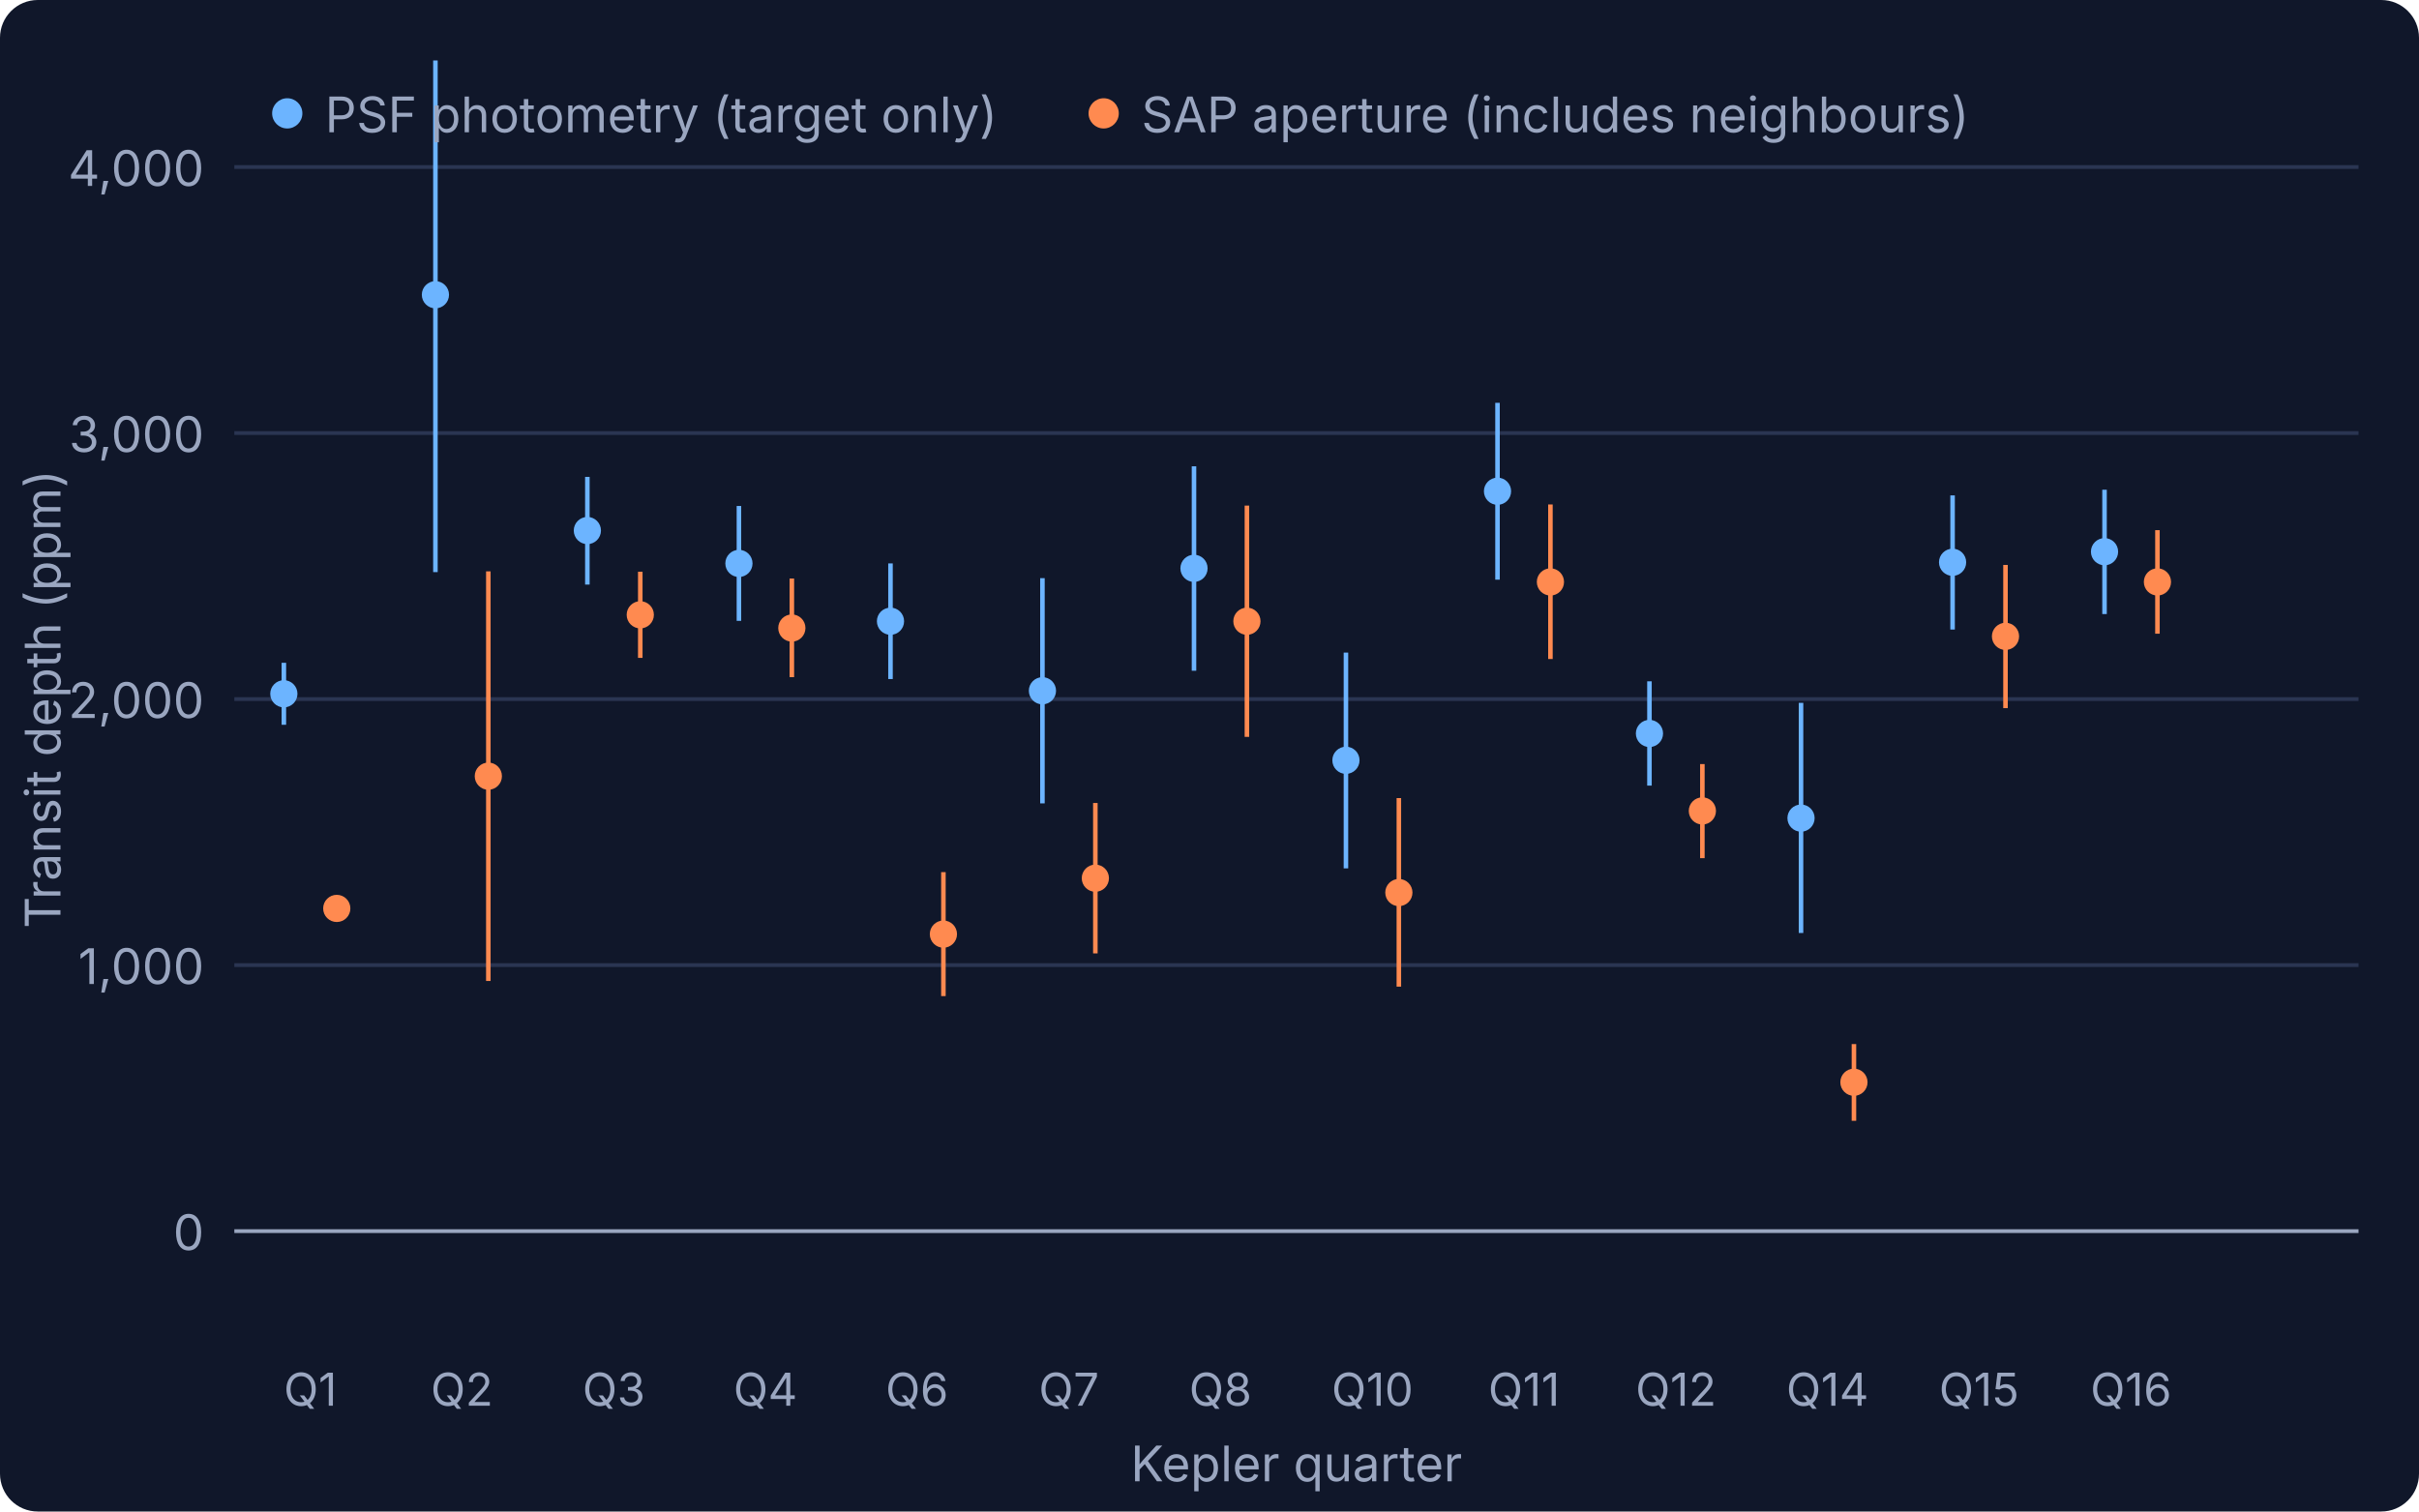
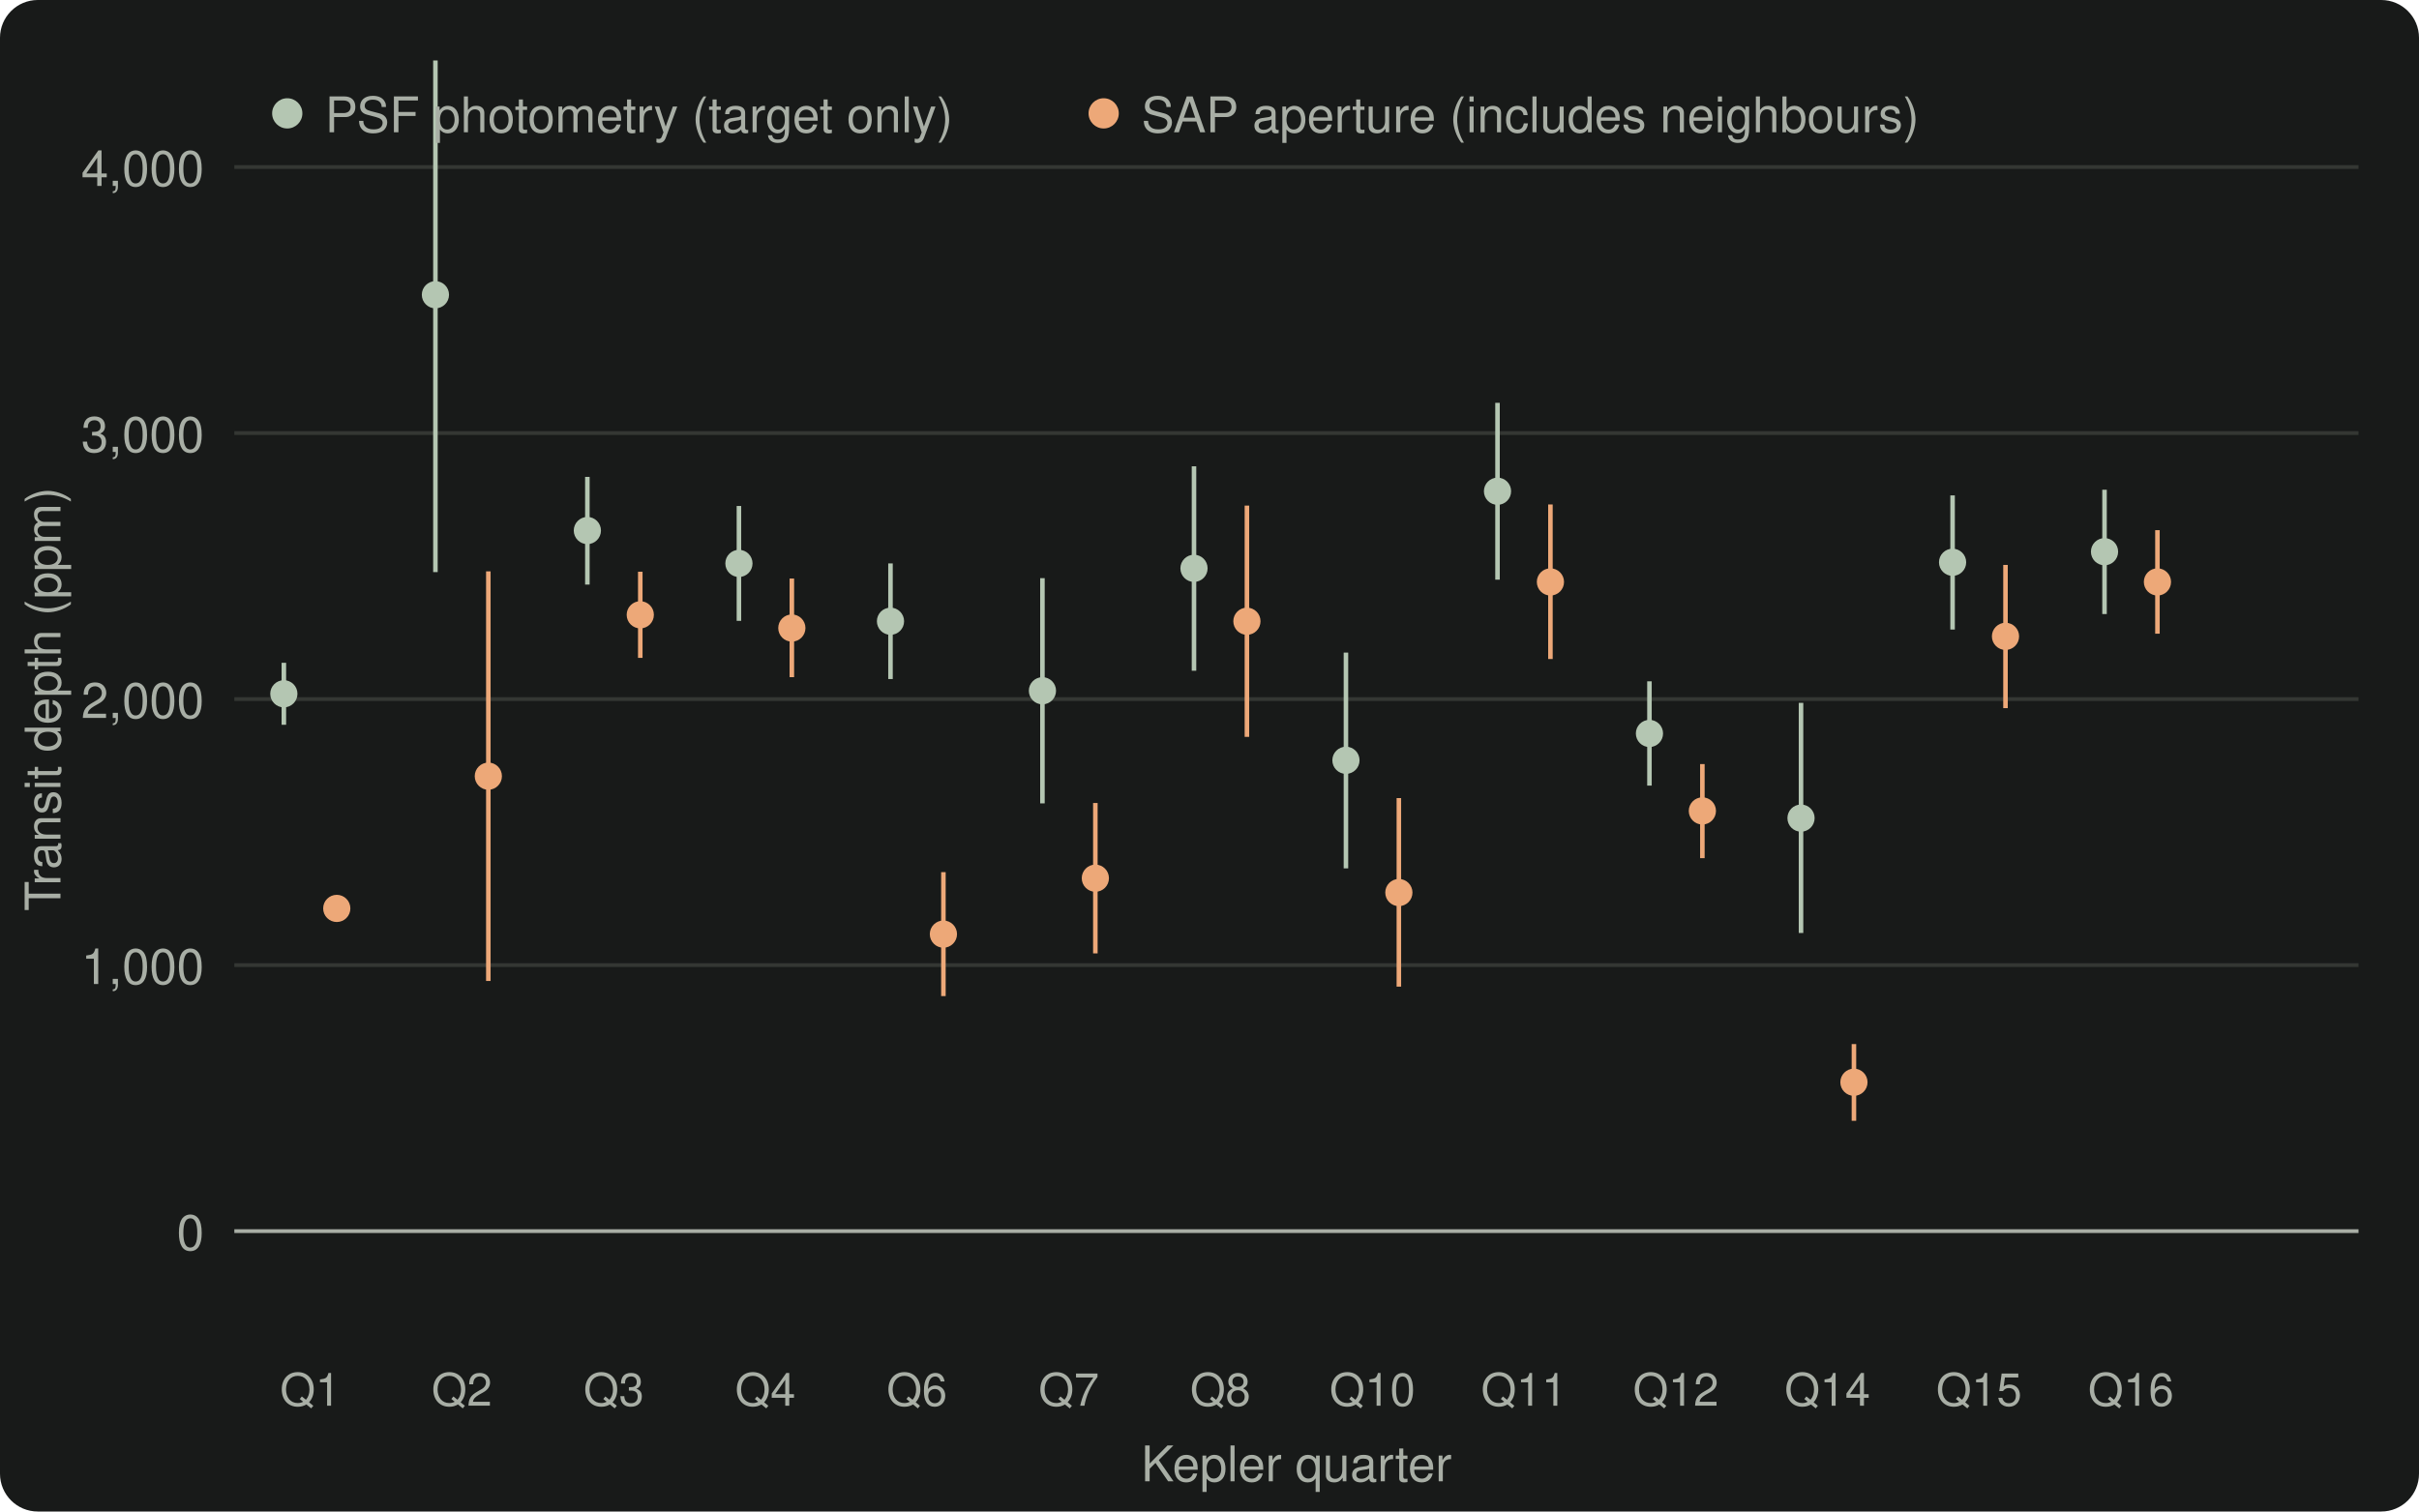
<svg xmlns="http://www.w3.org/2000/svg" viewBox="0 0 640 400" role="img" aria-labelledby="t d">
-   <rect width="640" height="400" fill="#10172a" rx="10" />
-   <line x1="62.0" y1="325.8" x2="624.0" y2="325.8" stroke="#9aa6c0" stroke-width="1" />
-   <text x="54.0" y="330.8" font-size="13" fill="#9aa6c0" text-anchor="end" font-weight="400" font-family="system-ui,-apple-system,Segoe UI,sans-serif">0</text>
-   <line x1="62.0" y1="255.4" x2="624.0" y2="255.4" stroke="#2a3552" stroke-width="1" />
-   <text x="54.0" y="260.4" font-size="13" fill="#9aa6c0" text-anchor="end" font-weight="400" font-family="system-ui,-apple-system,Segoe UI,sans-serif">1,000</text>
-   <line x1="62.0" y1="185.0" x2="624.0" y2="185.0" stroke="#2a3552" stroke-width="1" />
-   <text x="54.0" y="190.0" font-size="13" fill="#9aa6c0" text-anchor="end" font-weight="400" font-family="system-ui,-apple-system,Segoe UI,sans-serif">2,000</text>
-   <line x1="62.0" y1="114.6" x2="624.0" y2="114.6" stroke="#2a3552" stroke-width="1" />
-   <text x="54.0" y="119.6" font-size="13" fill="#9aa6c0" text-anchor="end" font-weight="400" font-family="system-ui,-apple-system,Segoe UI,sans-serif">3,000</text>
-   <line x1="62.0" y1="44.2" x2="624.0" y2="44.2" stroke="#2a3552" stroke-width="1" />
-   <text x="54.0" y="49.2" font-size="13" fill="#9aa6c0" text-anchor="end" font-weight="400" font-family="system-ui,-apple-system,Segoe UI,sans-serif">4,000</text>
-   <text x="16.0" y="185.0" font-size="13" fill="#9aa6c0" text-anchor="middle" font-weight="400" font-family="system-ui,-apple-system,Segoe UI,sans-serif" transform="rotate(-90 16.0 185.0)">Transit depth (ppm)</text>
-   <text x="343.0" y="392.0" font-size="13" fill="#9aa6c0" text-anchor="middle" font-weight="400" font-family="system-ui,-apple-system,Segoe UI,sans-serif">Kepler quarter</text>
-   <line x1="75.1" y1="175.4" x2="75.1" y2="191.8" stroke="#6cb4ff" stroke-width="1.2" />
-   <circle cx="75.1" cy="183.6" r="3.6" fill="#6cb4ff" stroke="none" stroke-width="1" opacity="1" />
-   <line x1="89.1" y1="238.8" x2="89.1" y2="242.1" stroke="#ff8a50" stroke-width="1.2" />
-   <circle cx="89.1" cy="240.4" r="3.6" fill="#ff8a50" stroke="none" stroke-width="1" opacity="1" />
-   <text x="82.1" y="372.0" font-size="12" fill="#9aa6c0" text-anchor="middle" font-weight="400" font-family="system-ui,-apple-system,Segoe UI,sans-serif">Q1</text>
-   <line x1="115.2" y1="16.0" x2="115.2" y2="151.4" stroke="#6cb4ff" stroke-width="1.2" />
-   <circle cx="115.2" cy="78.0" r="3.6" fill="#6cb4ff" stroke="none" stroke-width="1" opacity="1" />
-   <line x1="129.2" y1="151.2" x2="129.2" y2="259.6" stroke="#ff8a50" stroke-width="1.2" />
-   <circle cx="129.2" cy="205.4" r="3.6" fill="#ff8a50" stroke="none" stroke-width="1" opacity="1" />
-   <text x="122.2" y="372.0" font-size="12" fill="#9aa6c0" text-anchor="middle" font-weight="400" font-family="system-ui,-apple-system,Segoe UI,sans-serif">Q2</text>
-   <line x1="155.4" y1="126.2" x2="155.4" y2="154.7" stroke="#6cb4ff" stroke-width="1.2" />
-   <circle cx="155.4" cy="140.4" r="3.6" fill="#6cb4ff" stroke="none" stroke-width="1" opacity="1" />
-   <line x1="169.4" y1="151.3" x2="169.4" y2="174.1" stroke="#ff8a50" stroke-width="1.2" />
-   <circle cx="169.4" cy="162.7" r="3.6" fill="#ff8a50" stroke="none" stroke-width="1" opacity="1" />
-   <text x="162.4" y="372.0" font-size="12" fill="#9aa6c0" text-anchor="middle" font-weight="400" font-family="system-ui,-apple-system,Segoe UI,sans-serif">Q3</text>
-   <line x1="195.5" y1="133.9" x2="195.5" y2="164.3" stroke="#6cb4ff" stroke-width="1.2" />
-   <circle cx="195.5" cy="149.1" r="3.6" fill="#6cb4ff" stroke="none" stroke-width="1" opacity="1" />
-   <line x1="209.5" y1="153.1" x2="209.5" y2="179.2" stroke="#ff8a50" stroke-width="1.2" />
-   <circle cx="209.5" cy="166.2" r="3.6" fill="#ff8a50" stroke="none" stroke-width="1" opacity="1" />
-   <text x="202.5" y="372.0" font-size="12" fill="#9aa6c0" text-anchor="middle" font-weight="400" font-family="system-ui,-apple-system,Segoe UI,sans-serif">Q4</text>
-   <line x1="235.6" y1="149.1" x2="235.6" y2="179.7" stroke="#6cb4ff" stroke-width="1.2" />
-   <circle cx="235.6" cy="164.4" r="3.6" fill="#6cb4ff" stroke="none" stroke-width="1" opacity="1" />
-   <line x1="249.6" y1="230.8" x2="249.6" y2="263.6" stroke="#ff8a50" stroke-width="1.2" />
-   <circle cx="249.6" cy="247.2" r="3.6" fill="#ff8a50" stroke="none" stroke-width="1" opacity="1" />
-   <text x="242.6" y="372.0" font-size="12" fill="#9aa6c0" text-anchor="middle" font-weight="400" font-family="system-ui,-apple-system,Segoe UI,sans-serif">Q6</text>
-   <line x1="275.8" y1="153.0" x2="275.8" y2="212.6" stroke="#6cb4ff" stroke-width="1.2" />
-   <circle cx="275.8" cy="182.8" r="3.6" fill="#6cb4ff" stroke="none" stroke-width="1" opacity="1" />
-   <line x1="289.8" y1="212.5" x2="289.8" y2="252.3" stroke="#ff8a50" stroke-width="1.2" />
-   <circle cx="289.8" cy="232.4" r="3.6" fill="#ff8a50" stroke="none" stroke-width="1" opacity="1" />
-   <text x="282.8" y="372.0" font-size="12" fill="#9aa6c0" text-anchor="middle" font-weight="400" font-family="system-ui,-apple-system,Segoe UI,sans-serif">Q7</text>
-   <line x1="315.9" y1="123.4" x2="315.9" y2="177.5" stroke="#6cb4ff" stroke-width="1.2" />
-   <circle cx="315.9" cy="150.4" r="3.6" fill="#6cb4ff" stroke="none" stroke-width="1" opacity="1" />
-   <line x1="329.9" y1="133.8" x2="329.9" y2="195.0" stroke="#ff8a50" stroke-width="1.2" />
-   <circle cx="329.9" cy="164.4" r="3.6" fill="#ff8a50" stroke="none" stroke-width="1" opacity="1" />
-   <text x="322.9" y="372.0" font-size="12" fill="#9aa6c0" text-anchor="middle" font-weight="400" font-family="system-ui,-apple-system,Segoe UI,sans-serif">Q8</text>
-   <line x1="356.1" y1="172.7" x2="356.1" y2="229.8" stroke="#6cb4ff" stroke-width="1.2" />
-   <circle cx="356.1" cy="201.2" r="3.6" fill="#6cb4ff" stroke="none" stroke-width="1" opacity="1" />
-   <line x1="370.1" y1="211.2" x2="370.1" y2="261.1" stroke="#ff8a50" stroke-width="1.2" />
-   <circle cx="370.1" cy="236.2" r="3.6" fill="#ff8a50" stroke="none" stroke-width="1" opacity="1" />
-   <text x="363.1" y="372.0" font-size="12" fill="#9aa6c0" text-anchor="middle" font-weight="400" font-family="system-ui,-apple-system,Segoe UI,sans-serif">Q10</text>
-   <line x1="396.2" y1="106.6" x2="396.2" y2="153.4" stroke="#6cb4ff" stroke-width="1.2" />
-   <circle cx="396.2" cy="130.0" r="3.6" fill="#6cb4ff" stroke="none" stroke-width="1" opacity="1" />
-   <line x1="410.2" y1="133.5" x2="410.2" y2="174.4" stroke="#ff8a50" stroke-width="1.2" />
-   <circle cx="410.2" cy="154.0" r="3.6" fill="#ff8a50" stroke="none" stroke-width="1" opacity="1" />
-   <text x="403.2" y="372.0" font-size="12" fill="#9aa6c0" text-anchor="middle" font-weight="400" font-family="system-ui,-apple-system,Segoe UI,sans-serif">Q11</text>
-   <line x1="436.4" y1="180.3" x2="436.4" y2="207.9" stroke="#6cb4ff" stroke-width="1.2" />
-   <circle cx="436.4" cy="194.1" r="3.6" fill="#6cb4ff" stroke="none" stroke-width="1" opacity="1" />
-   <line x1="450.4" y1="202.2" x2="450.4" y2="227.1" stroke="#ff8a50" stroke-width="1.2" />
-   <circle cx="450.4" cy="214.6" r="3.6" fill="#ff8a50" stroke="none" stroke-width="1" opacity="1" />
-   <text x="443.4" y="372.0" font-size="12" fill="#9aa6c0" text-anchor="middle" font-weight="400" font-family="system-ui,-apple-system,Segoe UI,sans-serif">Q12</text>
-   <line x1="476.5" y1="186.0" x2="476.5" y2="246.9" stroke="#6cb4ff" stroke-width="1.2" />
-   <circle cx="476.5" cy="216.5" r="3.6" fill="#6cb4ff" stroke="none" stroke-width="1" opacity="1" />
-   <line x1="490.5" y1="276.3" x2="490.5" y2="296.6" stroke="#ff8a50" stroke-width="1.2" />
-   <circle cx="490.5" cy="286.4" r="3.6" fill="#ff8a50" stroke="none" stroke-width="1" opacity="1" />
-   <text x="483.5" y="372.0" font-size="12" fill="#9aa6c0" text-anchor="middle" font-weight="400" font-family="system-ui,-apple-system,Segoe UI,sans-serif">Q14</text>
-   <line x1="516.6" y1="131.1" x2="516.6" y2="166.6" stroke="#6cb4ff" stroke-width="1.2" />
-   <circle cx="516.6" cy="148.8" r="3.6" fill="#6cb4ff" stroke="none" stroke-width="1" opacity="1" />
-   <line x1="530.6" y1="149.5" x2="530.6" y2="187.4" stroke="#ff8a50" stroke-width="1.2" />
-   <circle cx="530.6" cy="168.4" r="3.6" fill="#ff8a50" stroke="none" stroke-width="1" opacity="1" />
-   <text x="523.6" y="372.0" font-size="12" fill="#9aa6c0" text-anchor="middle" font-weight="400" font-family="system-ui,-apple-system,Segoe UI,sans-serif">Q15</text>
-   <line x1="556.8" y1="129.6" x2="556.8" y2="162.5" stroke="#6cb4ff" stroke-width="1.2" />
-   <circle cx="556.8" cy="146.0" r="3.6" fill="#6cb4ff" stroke="none" stroke-width="1" opacity="1" />
-   <line x1="570.8" y1="140.3" x2="570.8" y2="167.7" stroke="#ff8a50" stroke-width="1.2" />
-   <circle cx="570.8" cy="154.0" r="3.6" fill="#ff8a50" stroke="none" stroke-width="1" opacity="1" />
-   <text x="563.8" y="372.0" font-size="12" fill="#9aa6c0" text-anchor="middle" font-weight="400" font-family="system-ui,-apple-system,Segoe UI,sans-serif">Q16</text>
-   <circle cx="76.0" cy="30.0" r="4" fill="#6cb4ff" stroke="none" stroke-width="1" opacity="1" />
-   <text x="86.0" y="35.0" font-size="13" fill="#9aa6c0" text-anchor="start" font-weight="400" font-family="system-ui,-apple-system,Segoe UI,sans-serif">PSF photometry (target only)</text>
-   <circle cx="292.0" cy="30.0" r="4" fill="#ff8a50" stroke="none" stroke-width="1" opacity="1" />
-   <text x="302.0" y="35.0" font-size="13" fill="#9aa6c0" text-anchor="start" font-weight="400" font-family="system-ui,-apple-system,Segoe UI,sans-serif">SAP aperture (includes neighbours)</text>
+   <rect width="640" height="400" fill="#181a19" rx="10" />
+   <line x1="62.0" y1="325.8" x2="624.0" y2="325.8" stroke="#a8aea5" stroke-width="1" />
+   <text x="54.0" y="330.8" font-size="13" fill="#a8aea5" text-anchor="end" font-weight="400" font-family="Helvetica Neue,Helvetica,sans-serif">0</text>
+   <line x1="62.0" y1="255.4" x2="624.0" y2="255.4" stroke="#343733" stroke-width="1" />
+   <text x="54.0" y="260.4" font-size="13" fill="#a8aea5" text-anchor="end" font-weight="400" font-family="Helvetica Neue,Helvetica,sans-serif">1,000</text>
+   <line x1="62.0" y1="185.0" x2="624.0" y2="185.0" stroke="#343733" stroke-width="1" />
+   <text x="54.0" y="190.0" font-size="13" fill="#a8aea5" text-anchor="end" font-weight="400" font-family="Helvetica Neue,Helvetica,sans-serif">2,000</text>
+   <line x1="62.0" y1="114.6" x2="624.0" y2="114.6" stroke="#343733" stroke-width="1" />
+   <text x="54.0" y="119.6" font-size="13" fill="#a8aea5" text-anchor="end" font-weight="400" font-family="Helvetica Neue,Helvetica,sans-serif">3,000</text>
+   <line x1="62.0" y1="44.2" x2="624.0" y2="44.2" stroke="#343733" stroke-width="1" />
+   <text x="54.0" y="49.2" font-size="13" fill="#a8aea5" text-anchor="end" font-weight="400" font-family="Helvetica Neue,Helvetica,sans-serif">4,000</text>
+   <text x="16.0" y="185.0" font-size="13" fill="#a8aea5" text-anchor="middle" font-weight="400" font-family="Helvetica Neue,Helvetica,sans-serif" transform="rotate(-90 16.0 185.0)">Transit depth (ppm)</text>
+   <text x="343.0" y="392.0" font-size="13" fill="#a8aea5" text-anchor="middle" font-weight="400" font-family="Helvetica Neue,Helvetica,sans-serif">Kepler quarter</text>
+   <line x1="75.1" y1="175.4" x2="75.1" y2="191.8" stroke="#b4c6b2" stroke-width="1.2" />
+   <circle cx="75.1" cy="183.6" r="3.6" fill="#b4c6b2" stroke="none" stroke-width="1" opacity="1" />
+   <line x1="89.1" y1="238.8" x2="89.1" y2="242.1" stroke="#eda878" stroke-width="1.2" />
+   <circle cx="89.1" cy="240.4" r="3.6" fill="#eda878" stroke="none" stroke-width="1" opacity="1" />
+   <text x="82.1" y="372.0" font-size="12" fill="#a8aea5" text-anchor="middle" font-weight="400" font-family="Helvetica Neue,Helvetica,sans-serif">Q1</text>
+   <line x1="115.2" y1="16.0" x2="115.2" y2="151.4" stroke="#b4c6b2" stroke-width="1.2" />
+   <circle cx="115.2" cy="78.0" r="3.6" fill="#b4c6b2" stroke="none" stroke-width="1" opacity="1" />
+   <line x1="129.2" y1="151.2" x2="129.2" y2="259.6" stroke="#eda878" stroke-width="1.2" />
+   <circle cx="129.2" cy="205.4" r="3.6" fill="#eda878" stroke="none" stroke-width="1" opacity="1" />
+   <text x="122.2" y="372.0" font-size="12" fill="#a8aea5" text-anchor="middle" font-weight="400" font-family="Helvetica Neue,Helvetica,sans-serif">Q2</text>
+   <line x1="155.4" y1="126.2" x2="155.4" y2="154.7" stroke="#b4c6b2" stroke-width="1.2" />
+   <circle cx="155.4" cy="140.4" r="3.6" fill="#b4c6b2" stroke="none" stroke-width="1" opacity="1" />
+   <line x1="169.4" y1="151.3" x2="169.4" y2="174.1" stroke="#eda878" stroke-width="1.2" />
+   <circle cx="169.4" cy="162.7" r="3.6" fill="#eda878" stroke="none" stroke-width="1" opacity="1" />
+   <text x="162.4" y="372.0" font-size="12" fill="#a8aea5" text-anchor="middle" font-weight="400" font-family="Helvetica Neue,Helvetica,sans-serif">Q3</text>
+   <line x1="195.5" y1="133.9" x2="195.5" y2="164.3" stroke="#b4c6b2" stroke-width="1.2" />
+   <circle cx="195.5" cy="149.1" r="3.6" fill="#b4c6b2" stroke="none" stroke-width="1" opacity="1" />
+   <line x1="209.5" y1="153.1" x2="209.5" y2="179.2" stroke="#eda878" stroke-width="1.2" />
+   <circle cx="209.5" cy="166.2" r="3.6" fill="#eda878" stroke="none" stroke-width="1" opacity="1" />
+   <text x="202.5" y="372.0" font-size="12" fill="#a8aea5" text-anchor="middle" font-weight="400" font-family="Helvetica Neue,Helvetica,sans-serif">Q4</text>
+   <line x1="235.6" y1="149.1" x2="235.6" y2="179.7" stroke="#b4c6b2" stroke-width="1.2" />
+   <circle cx="235.6" cy="164.4" r="3.6" fill="#b4c6b2" stroke="none" stroke-width="1" opacity="1" />
+   <line x1="249.6" y1="230.8" x2="249.6" y2="263.6" stroke="#eda878" stroke-width="1.2" />
+   <circle cx="249.6" cy="247.2" r="3.6" fill="#eda878" stroke="none" stroke-width="1" opacity="1" />
+   <text x="242.6" y="372.0" font-size="12" fill="#a8aea5" text-anchor="middle" font-weight="400" font-family="Helvetica Neue,Helvetica,sans-serif">Q6</text>
+   <line x1="275.8" y1="153.0" x2="275.8" y2="212.6" stroke="#b4c6b2" stroke-width="1.2" />
+   <circle cx="275.8" cy="182.8" r="3.6" fill="#b4c6b2" stroke="none" stroke-width="1" opacity="1" />
+   <line x1="289.8" y1="212.5" x2="289.8" y2="252.3" stroke="#eda878" stroke-width="1.2" />
+   <circle cx="289.8" cy="232.4" r="3.6" fill="#eda878" stroke="none" stroke-width="1" opacity="1" />
+   <text x="282.8" y="372.0" font-size="12" fill="#a8aea5" text-anchor="middle" font-weight="400" font-family="Helvetica Neue,Helvetica,sans-serif">Q7</text>
+   <line x1="315.9" y1="123.4" x2="315.9" y2="177.5" stroke="#b4c6b2" stroke-width="1.2" />
+   <circle cx="315.9" cy="150.4" r="3.6" fill="#b4c6b2" stroke="none" stroke-width="1" opacity="1" />
+   <line x1="329.9" y1="133.8" x2="329.9" y2="195.0" stroke="#eda878" stroke-width="1.2" />
+   <circle cx="329.9" cy="164.4" r="3.6" fill="#eda878" stroke="none" stroke-width="1" opacity="1" />
+   <text x="322.9" y="372.0" font-size="12" fill="#a8aea5" text-anchor="middle" font-weight="400" font-family="Helvetica Neue,Helvetica,sans-serif">Q8</text>
+   <line x1="356.1" y1="172.7" x2="356.1" y2="229.8" stroke="#b4c6b2" stroke-width="1.2" />
+   <circle cx="356.1" cy="201.2" r="3.6" fill="#b4c6b2" stroke="none" stroke-width="1" opacity="1" />
+   <line x1="370.1" y1="211.2" x2="370.1" y2="261.1" stroke="#eda878" stroke-width="1.2" />
+   <circle cx="370.1" cy="236.2" r="3.6" fill="#eda878" stroke="none" stroke-width="1" opacity="1" />
+   <text x="363.1" y="372.0" font-size="12" fill="#a8aea5" text-anchor="middle" font-weight="400" font-family="Helvetica Neue,Helvetica,sans-serif">Q10</text>
+   <line x1="396.2" y1="106.6" x2="396.2" y2="153.4" stroke="#b4c6b2" stroke-width="1.2" />
+   <circle cx="396.2" cy="130.0" r="3.6" fill="#b4c6b2" stroke="none" stroke-width="1" opacity="1" />
+   <line x1="410.2" y1="133.5" x2="410.2" y2="174.4" stroke="#eda878" stroke-width="1.2" />
+   <circle cx="410.2" cy="154.0" r="3.6" fill="#eda878" stroke="none" stroke-width="1" opacity="1" />
+   <text x="403.2" y="372.0" font-size="12" fill="#a8aea5" text-anchor="middle" font-weight="400" font-family="Helvetica Neue,Helvetica,sans-serif">Q11</text>
+   <line x1="436.4" y1="180.3" x2="436.4" y2="207.9" stroke="#b4c6b2" stroke-width="1.2" />
+   <circle cx="436.4" cy="194.1" r="3.6" fill="#b4c6b2" stroke="none" stroke-width="1" opacity="1" />
+   <line x1="450.4" y1="202.2" x2="450.4" y2="227.1" stroke="#eda878" stroke-width="1.2" />
+   <circle cx="450.4" cy="214.6" r="3.6" fill="#eda878" stroke="none" stroke-width="1" opacity="1" />
+   <text x="443.4" y="372.0" font-size="12" fill="#a8aea5" text-anchor="middle" font-weight="400" font-family="Helvetica Neue,Helvetica,sans-serif">Q12</text>
+   <line x1="476.5" y1="186.0" x2="476.5" y2="246.9" stroke="#b4c6b2" stroke-width="1.2" />
+   <circle cx="476.5" cy="216.5" r="3.6" fill="#b4c6b2" stroke="none" stroke-width="1" opacity="1" />
+   <line x1="490.5" y1="276.3" x2="490.5" y2="296.6" stroke="#eda878" stroke-width="1.2" />
+   <circle cx="490.5" cy="286.4" r="3.6" fill="#eda878" stroke="none" stroke-width="1" opacity="1" />
+   <text x="483.5" y="372.0" font-size="12" fill="#a8aea5" text-anchor="middle" font-weight="400" font-family="Helvetica Neue,Helvetica,sans-serif">Q14</text>
+   <line x1="516.6" y1="131.1" x2="516.6" y2="166.6" stroke="#b4c6b2" stroke-width="1.2" />
+   <circle cx="516.6" cy="148.8" r="3.6" fill="#b4c6b2" stroke="none" stroke-width="1" opacity="1" />
+   <line x1="530.6" y1="149.5" x2="530.6" y2="187.4" stroke="#eda878" stroke-width="1.2" />
+   <circle cx="530.6" cy="168.4" r="3.6" fill="#eda878" stroke="none" stroke-width="1" opacity="1" />
+   <text x="523.6" y="372.0" font-size="12" fill="#a8aea5" text-anchor="middle" font-weight="400" font-family="Helvetica Neue,Helvetica,sans-serif">Q15</text>
+   <line x1="556.8" y1="129.6" x2="556.8" y2="162.5" stroke="#b4c6b2" stroke-width="1.2" />
+   <circle cx="556.8" cy="146.0" r="3.6" fill="#b4c6b2" stroke="none" stroke-width="1" opacity="1" />
+   <line x1="570.8" y1="140.3" x2="570.8" y2="167.7" stroke="#eda878" stroke-width="1.2" />
+   <circle cx="570.8" cy="154.0" r="3.6" fill="#eda878" stroke="none" stroke-width="1" opacity="1" />
+   <text x="563.8" y="372.0" font-size="12" fill="#a8aea5" text-anchor="middle" font-weight="400" font-family="Helvetica Neue,Helvetica,sans-serif">Q16</text>
+   <circle cx="76.0" cy="30.0" r="4" fill="#b4c6b2" stroke="none" stroke-width="1" opacity="1" />
+   <text x="86.0" y="35.0" font-size="13" fill="#a8aea5" text-anchor="start" font-weight="400" font-family="Helvetica Neue,Helvetica,sans-serif">PSF photometry (target only)</text>
+   <circle cx="292.0" cy="30.0" r="4" fill="#eda878" stroke="none" stroke-width="1" opacity="1" />
+   <text x="302.0" y="35.0" font-size="13" fill="#a8aea5" text-anchor="start" font-weight="400" font-family="Helvetica Neue,Helvetica,sans-serif">SAP aperture (includes neighbours)</text>
</svg>
